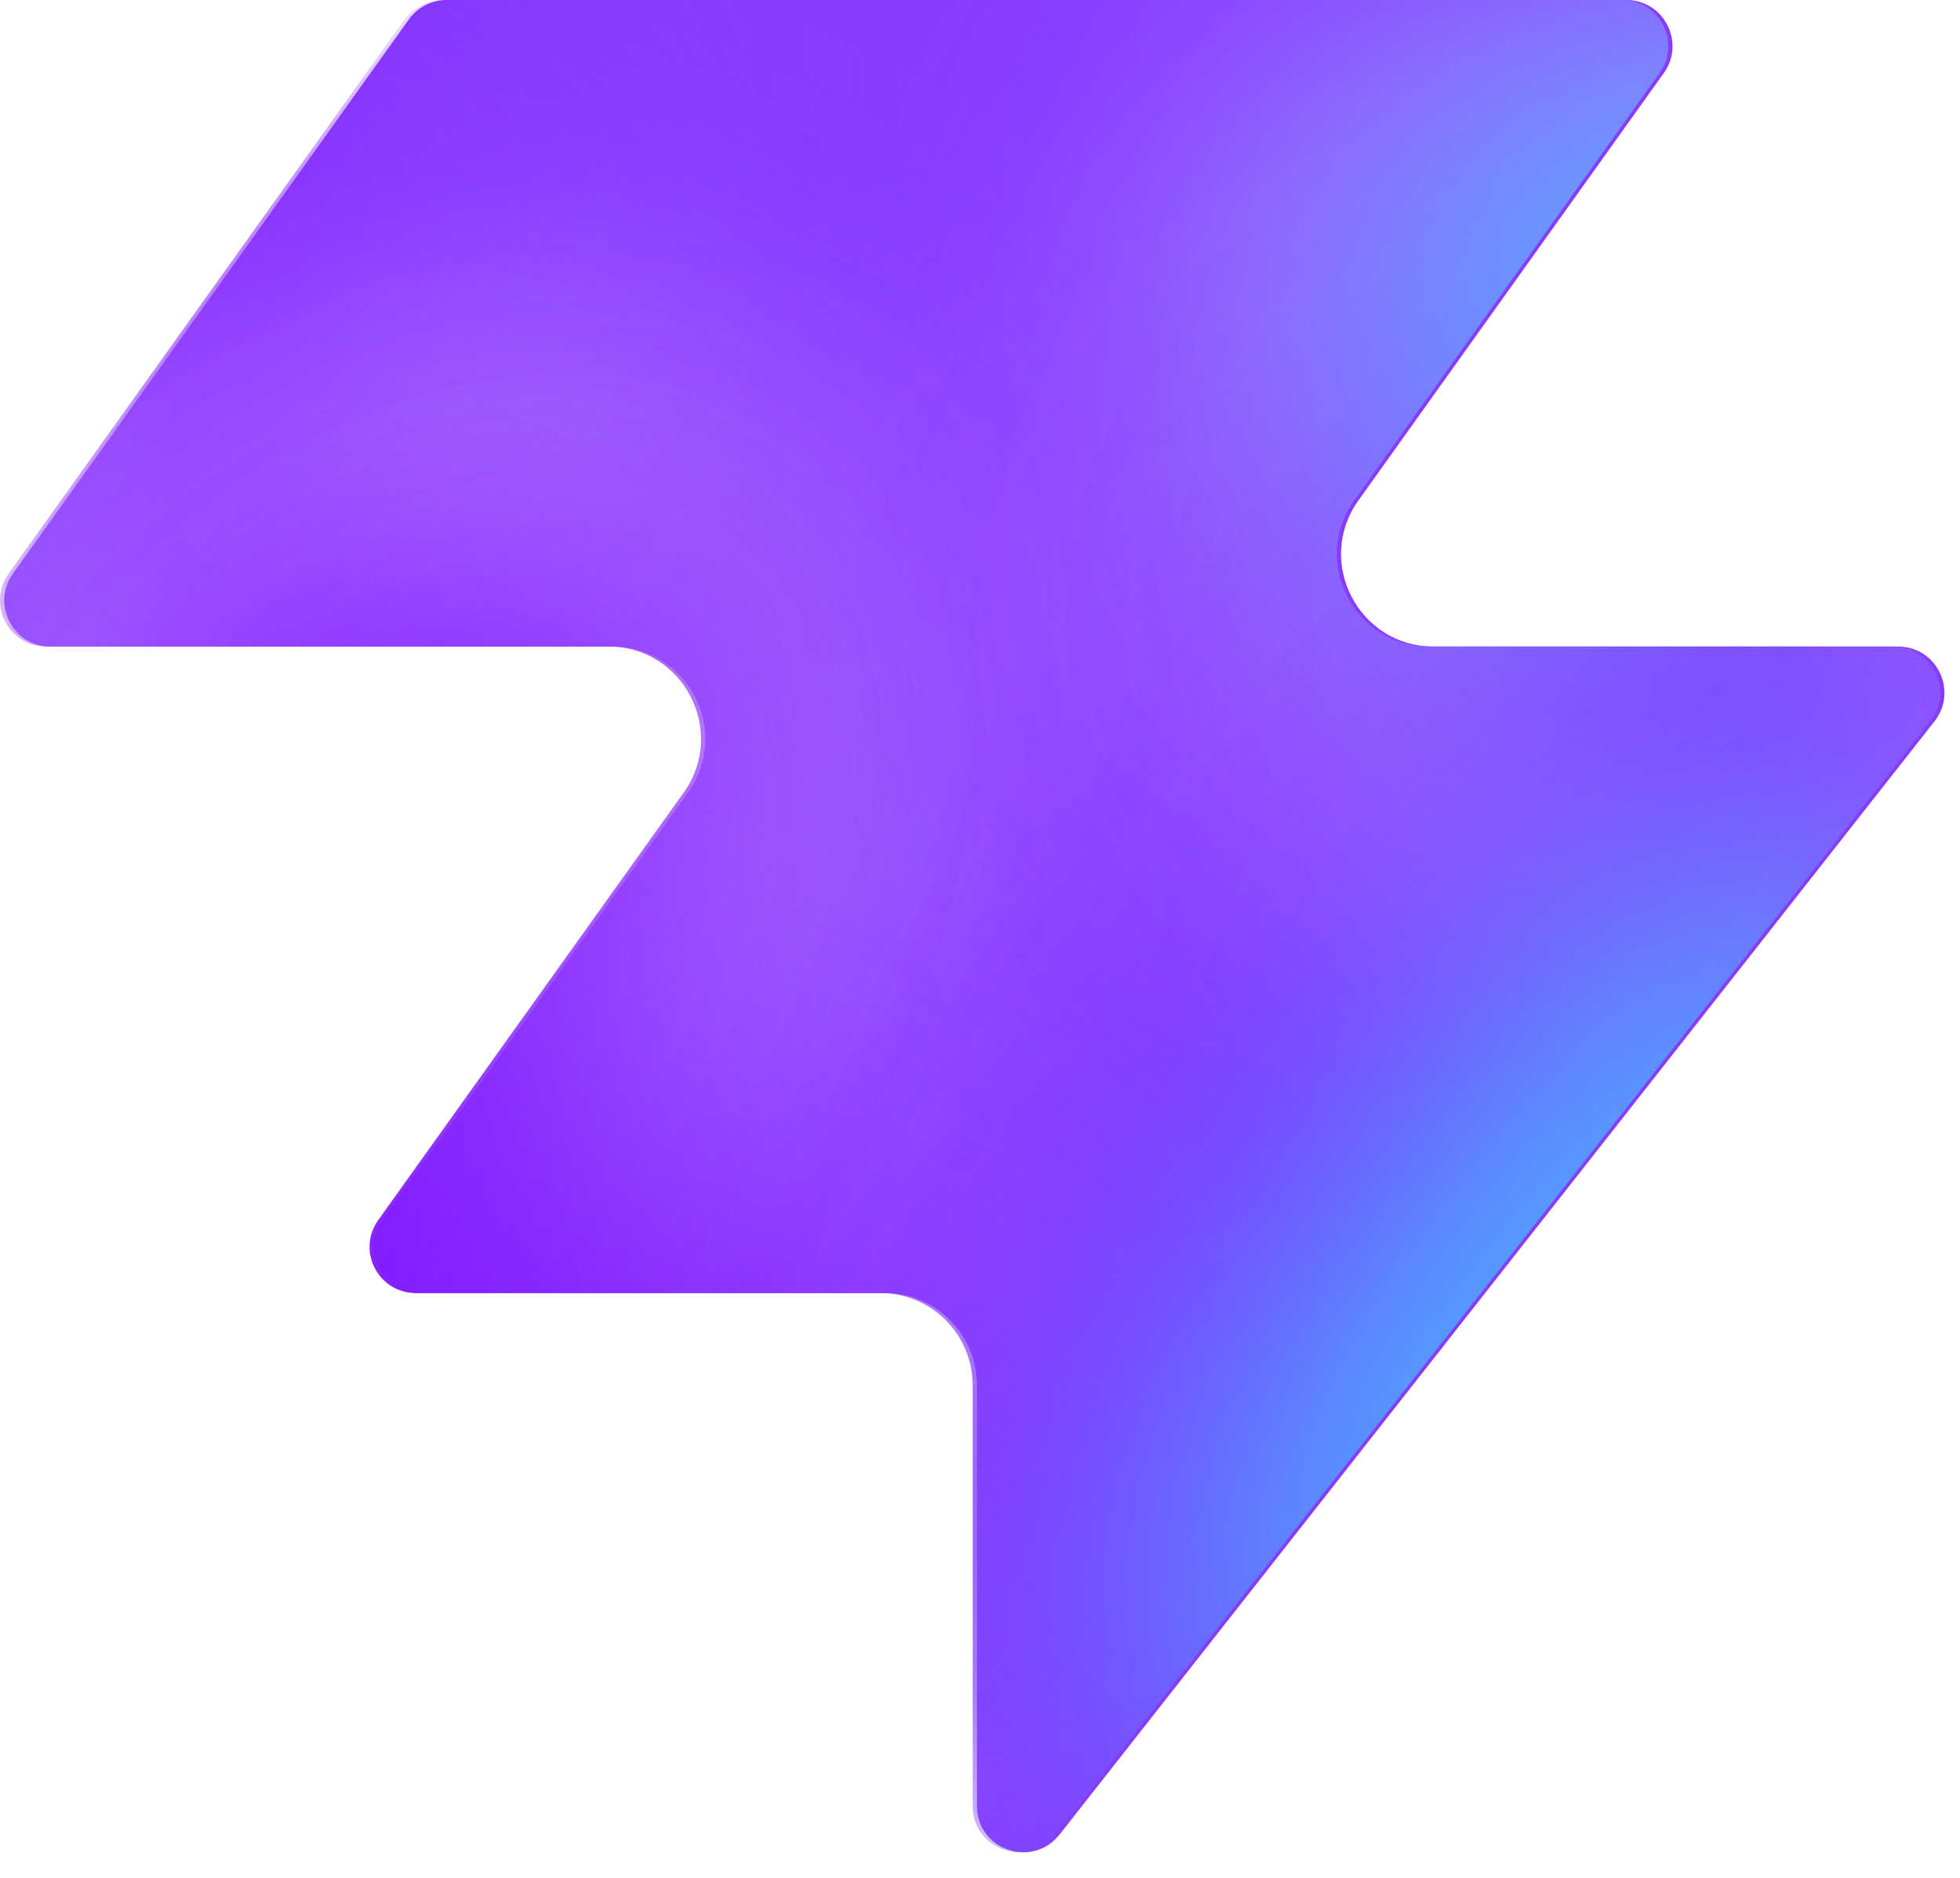
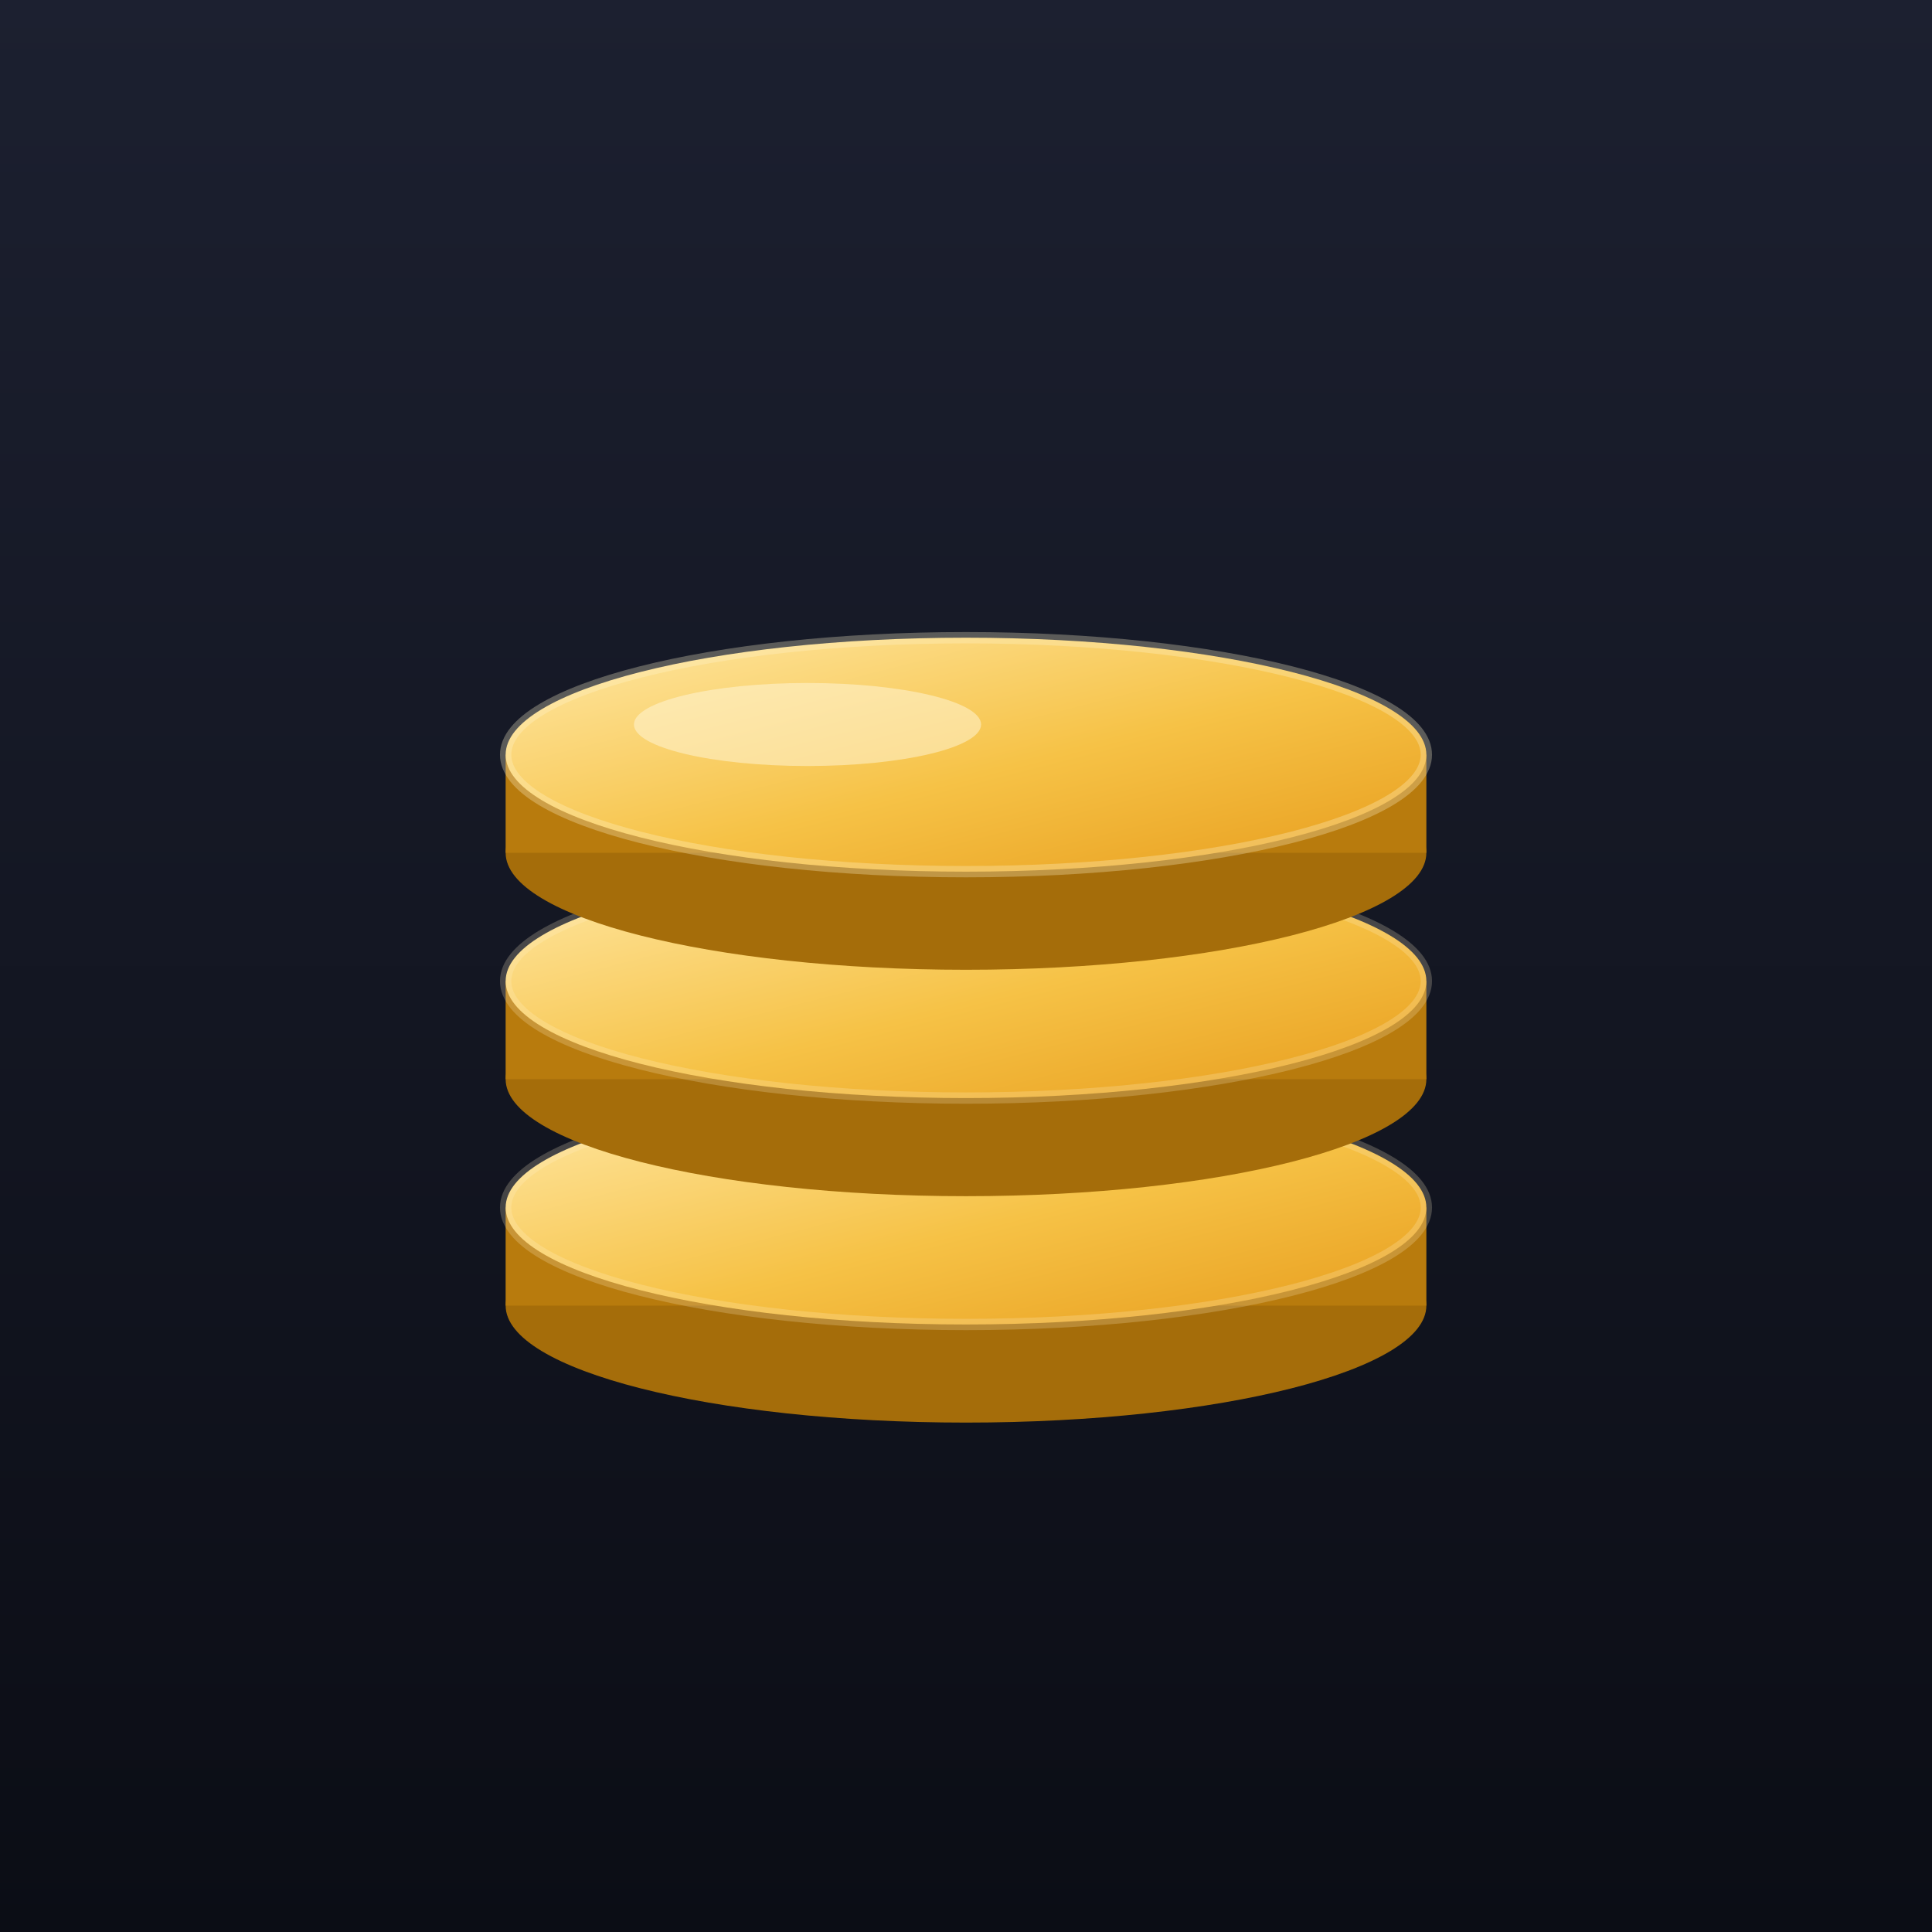
- <svg xmlns="http://www.w3.org/2000/svg" width="48" height="46" fill="none" viewBox="0 0 48 46">
-   <path fill="#863bff" d="M25.946 44.938c-.664.845-2.021.375-2.021-.698V33.937a2.26 2.26 0 0 0-2.262-2.262H10.287c-.92 0-1.456-1.04-.92-1.788l7.48-10.471c1.07-1.497 0-3.578-1.842-3.578H1.237c-.92 0-1.456-1.04-.92-1.788L10.013.474c.214-.297.556-.474.92-.474h28.894c.92 0 1.456 1.04.92 1.788l-7.48 10.471c-1.07 1.498 0 3.579 1.842 3.579h11.377c.943 0 1.473 1.088.89 1.83L25.947 44.94z" style="fill:#863bff;fill:color(display-p3 .525 .23 1);fill-opacity:1" />
-   <mask id="a" width="48" height="46" x="0" y="0" maskUnits="userSpaceOnUse" style="mask-type:alpha">
-     <path fill="#000" d="M25.842 44.938c-.664.844-2.021.375-2.021-.698V33.937a2.26 2.26 0 0 0-2.262-2.262H10.183c-.92 0-1.456-1.04-.92-1.788l7.48-10.471c1.07-1.498 0-3.579-1.842-3.579H1.133c-.92 0-1.456-1.04-.92-1.787L9.91.473c.214-.297.556-.474.92-.474h28.894c.92 0 1.456 1.04.92 1.788l-7.48 10.471c-1.07 1.498 0 3.578 1.842 3.578h11.377c.943 0 1.473 1.088.89 1.832L25.843 44.94z" style="fill:#000;fill-opacity:1" />
-   </mask>
-   <g mask="url(#a)">
-     <g filter="url(#b)">
-       <ellipse cx="5.508" cy="14.704" fill="#ede6ff" rx="5.508" ry="14.704" style="fill:#ede6ff;fill:color(display-p3 .927 .903 1);fill-opacity:1" transform="matrix(.00324 1 1 -.00324 -4.47 31.516)" />
-     </g>
-     <g filter="url(#c)">
-       <ellipse cx="10.399" cy="29.851" fill="#ede6ff" rx="10.399" ry="29.851" style="fill:#ede6ff;fill:color(display-p3 .927 .903 1);fill-opacity:1" transform="matrix(.00324 1 1 -.00324 -39.328 7.883)" />
-     </g>
-     <g filter="url(#d)">
-       <ellipse cx="5.508" cy="30.487" fill="#7e14ff" rx="5.508" ry="30.487" style="fill:#7e14ff;fill:color(display-p3 .492 .077 1);fill-opacity:1" transform="rotate(89.814 -25.913 -14.639)scale(1 -1)" />
-     </g>
-     <g filter="url(#e)">
-       <ellipse cx="5.508" cy="30.599" fill="#7e14ff" rx="5.508" ry="30.599" style="fill:#7e14ff;fill:color(display-p3 .492 .077 1);fill-opacity:1" transform="rotate(89.814 -32.644 -3.334)scale(1 -1)" />
-     </g>
-     <g filter="url(#f)">
-       <ellipse cx="5.508" cy="30.599" fill="#7e14ff" rx="5.508" ry="30.599" style="fill:#7e14ff;fill:color(display-p3 .492 .077 1);fill-opacity:1" transform="matrix(.00324 1 1 -.00324 -34.34 30.47)" />
-     </g>
-     <g filter="url(#g)">
-       <ellipse cx="14.072" cy="22.078" fill="#ede6ff" rx="14.072" ry="22.078" style="fill:#ede6ff;fill:color(display-p3 .927 .903 1);fill-opacity:1" transform="rotate(93.35 24.506 48.493)scale(-1 1)" />
-     </g>
-     <g filter="url(#h)">
-       <ellipse cx="3.47" cy="21.501" fill="#7e14ff" rx="3.47" ry="21.501" style="fill:#7e14ff;fill:color(display-p3 .492 .077 1);fill-opacity:1" transform="rotate(89.009 28.708 47.59)scale(-1 1)" />
-     </g>
-     <g filter="url(#i)">
-       <ellipse cx="3.47" cy="21.501" fill="#7e14ff" rx="3.47" ry="21.501" style="fill:#7e14ff;fill:color(display-p3 .492 .077 1);fill-opacity:1" transform="rotate(89.009 28.708 47.59)scale(-1 1)" />
-     </g>
-     <g filter="url(#j)">
-       <ellipse cx=".387" cy="8.972" fill="#7e14ff" rx="4.407" ry="29.108" style="fill:#7e14ff;fill:color(display-p3 .492 .077 1);fill-opacity:1" transform="rotate(39.51 .387 8.972)" />
-     </g>
-     <g filter="url(#k)">
-       <ellipse cx="47.523" cy="-6.092" fill="#7e14ff" rx="4.407" ry="29.108" style="fill:#7e14ff;fill:color(display-p3 .492 .077 1);fill-opacity:1" transform="rotate(37.892 47.523 -6.092)" />
-     </g>
-     <g filter="url(#l)">
-       <ellipse cx="41.412" cy="6.333" fill="#47bfff" rx="5.971" ry="9.665" style="fill:#47bfff;fill:color(display-p3 .28 .748 1);fill-opacity:1" transform="rotate(37.892 41.412 6.333)" />
-     </g>
-     <g filter="url(#m)">
-       <ellipse cx="-1.879" cy="38.332" fill="#7e14ff" rx="4.407" ry="29.108" style="fill:#7e14ff;fill:color(display-p3 .492 .077 1);fill-opacity:1" transform="rotate(37.892 -1.88 38.332)" />
-     </g>
-     <g filter="url(#n)">
-       <ellipse cx="-1.879" cy="38.332" fill="#7e14ff" rx="4.407" ry="29.108" style="fill:#7e14ff;fill:color(display-p3 .492 .077 1);fill-opacity:1" transform="rotate(37.892 -1.88 38.332)" />
-     </g>
-     <g filter="url(#o)">
-       <ellipse cx="35.651" cy="29.907" fill="#7e14ff" rx="4.407" ry="29.108" style="fill:#7e14ff;fill:color(display-p3 .492 .077 1);fill-opacity:1" transform="rotate(37.892 35.651 29.907)" />
-     </g>
-     <g filter="url(#p)">
-       <ellipse cx="38.418" cy="32.4" fill="#47bfff" rx="5.971" ry="15.297" style="fill:#47bfff;fill:color(display-p3 .28 .748 1);fill-opacity:1" transform="rotate(37.892 38.418 32.4)" />
-     </g>
-   </g>
+ <svg xmlns="http://www.w3.org/2000/svg" width="512" height="512" viewBox="0 0 512 512">
  <defs>
-     <filter id="b" width="60.045" height="41.654" x="-19.77" y="16.149" color-interpolation-filters="sRGB" filterUnits="userSpaceOnUse">
-       <feFlood flood-opacity="0" result="BackgroundImageFix" />
-       <feBlend in="SourceGraphic" in2="BackgroundImageFix" result="shape" />
-       <feGaussianBlur result="effect1_foregroundBlur_2002_17158" stdDeviation="7.659" />
-     </filter>
-     <filter id="c" width="90.34" height="51.437" x="-54.613" y="-7.533" color-interpolation-filters="sRGB" filterUnits="userSpaceOnUse">
-       <feFlood flood-opacity="0" result="BackgroundImageFix" />
-       <feBlend in="SourceGraphic" in2="BackgroundImageFix" result="shape" />
-       <feGaussianBlur result="effect1_foregroundBlur_2002_17158" stdDeviation="7.659" />
-     </filter>
-     <filter id="d" width="79.355" height="29.4" x="-49.64" y="2.03" color-interpolation-filters="sRGB" filterUnits="userSpaceOnUse">
-       <feFlood flood-opacity="0" result="BackgroundImageFix" />
-       <feBlend in="SourceGraphic" in2="BackgroundImageFix" result="shape" />
-       <feGaussianBlur result="effect1_foregroundBlur_2002_17158" stdDeviation="4.596" />
-     </filter>
-     <filter id="e" width="79.579" height="29.4" x="-45.045" y="20.029" color-interpolation-filters="sRGB" filterUnits="userSpaceOnUse">
-       <feFlood flood-opacity="0" result="BackgroundImageFix" />
-       <feBlend in="SourceGraphic" in2="BackgroundImageFix" result="shape" />
-       <feGaussianBlur result="effect1_foregroundBlur_2002_17158" stdDeviation="4.596" />
-     </filter>
-     <filter id="f" width="79.579" height="29.4" x="-43.513" y="21.178" color-interpolation-filters="sRGB" filterUnits="userSpaceOnUse">
-       <feFlood flood-opacity="0" result="BackgroundImageFix" />
-       <feBlend in="SourceGraphic" in2="BackgroundImageFix" result="shape" />
-       <feGaussianBlur result="effect1_foregroundBlur_2002_17158" stdDeviation="4.596" />
-     </filter>
-     <filter id="g" width="74.749" height="58.852" x="15.756" y="-17.901" color-interpolation-filters="sRGB" filterUnits="userSpaceOnUse">
-       <feFlood flood-opacity="0" result="BackgroundImageFix" />
-       <feBlend in="SourceGraphic" in2="BackgroundImageFix" result="shape" />
-       <feGaussianBlur result="effect1_foregroundBlur_2002_17158" stdDeviation="7.659" />
-     </filter>
-     <filter id="h" width="61.377" height="25.362" x="23.548" y="2.284" color-interpolation-filters="sRGB" filterUnits="userSpaceOnUse">
-       <feFlood flood-opacity="0" result="BackgroundImageFix" />
-       <feBlend in="SourceGraphic" in2="BackgroundImageFix" result="shape" />
-       <feGaussianBlur result="effect1_foregroundBlur_2002_17158" stdDeviation="4.596" />
-     </filter>
-     <filter id="i" width="61.377" height="25.362" x="23.548" y="2.284" color-interpolation-filters="sRGB" filterUnits="userSpaceOnUse">
-       <feFlood flood-opacity="0" result="BackgroundImageFix" />
-       <feBlend in="SourceGraphic" in2="BackgroundImageFix" result="shape" />
-       <feGaussianBlur result="effect1_foregroundBlur_2002_17158" stdDeviation="4.596" />
-     </filter>
-     <filter id="j" width="56.045" height="63.649" x="-27.636" y="-22.853" color-interpolation-filters="sRGB" filterUnits="userSpaceOnUse">
-       <feFlood flood-opacity="0" result="BackgroundImageFix" />
-       <feBlend in="SourceGraphic" in2="BackgroundImageFix" result="shape" />
-       <feGaussianBlur result="effect1_foregroundBlur_2002_17158" stdDeviation="4.596" />
-     </filter>
-     <filter id="k" width="54.814" height="64.646" x="20.116" y="-38.415" color-interpolation-filters="sRGB" filterUnits="userSpaceOnUse">
-       <feFlood flood-opacity="0" result="BackgroundImageFix" />
-       <feBlend in="SourceGraphic" in2="BackgroundImageFix" result="shape" />
-       <feGaussianBlur result="effect1_foregroundBlur_2002_17158" stdDeviation="4.596" />
-     </filter>
-     <filter id="l" width="33.541" height="35.313" x="24.641" y="-11.323" color-interpolation-filters="sRGB" filterUnits="userSpaceOnUse">
-       <feFlood flood-opacity="0" result="BackgroundImageFix" />
-       <feBlend in="SourceGraphic" in2="BackgroundImageFix" result="shape" />
-       <feGaussianBlur result="effect1_foregroundBlur_2002_17158" stdDeviation="4.596" />
-     </filter>
-     <filter id="m" width="54.814" height="64.646" x="-29.286" y="6.009" color-interpolation-filters="sRGB" filterUnits="userSpaceOnUse">
-       <feFlood flood-opacity="0" result="BackgroundImageFix" />
-       <feBlend in="SourceGraphic" in2="BackgroundImageFix" result="shape" />
-       <feGaussianBlur result="effect1_foregroundBlur_2002_17158" stdDeviation="4.596" />
-     </filter>
-     <filter id="n" width="54.814" height="64.646" x="-29.286" y="6.009" color-interpolation-filters="sRGB" filterUnits="userSpaceOnUse">
-       <feFlood flood-opacity="0" result="BackgroundImageFix" />
-       <feBlend in="SourceGraphic" in2="BackgroundImageFix" result="shape" />
-       <feGaussianBlur result="effect1_foregroundBlur_2002_17158" stdDeviation="4.596" />
-     </filter>
-     <filter id="o" width="54.814" height="64.646" x="8.244" y="-2.416" color-interpolation-filters="sRGB" filterUnits="userSpaceOnUse">
-       <feFlood flood-opacity="0" result="BackgroundImageFix" />
-       <feBlend in="SourceGraphic" in2="BackgroundImageFix" result="shape" />
-       <feGaussianBlur result="effect1_foregroundBlur_2002_17158" stdDeviation="4.596" />
-     </filter>
-     <filter id="p" width="39.409" height="43.623" x="18.713" y="10.588" color-interpolation-filters="sRGB" filterUnits="userSpaceOnUse">
-       <feFlood flood-opacity="0" result="BackgroundImageFix" />
-       <feBlend in="SourceGraphic" in2="BackgroundImageFix" result="shape" />
-       <feGaussianBlur result="effect1_foregroundBlur_2002_17158" stdDeviation="4.596" />
-     </filter>
+     <linearGradient id="bg" x1="0" y1="0" x2="0" y2="1">
+       <stop offset="0" stop-color="#1c2030" />
+       <stop offset="1" stop-color="#0b0d15" />
+     </linearGradient>
+     <linearGradient id="coin" x1="0" y1="0" x2="1" y2="1">
+       <stop offset="0" stop-color="#ffe9a8" />
+       <stop offset=".55" stop-color="#f6c246" />
+       <stop offset="1" stop-color="#e79c1c" />
+     </linearGradient>
  </defs>
+   <rect width="512" height="512" fill="url(#bg)" />
+   <ellipse cx="256" cy="346" rx="122" ry="31" fill="#a56d0a" />
+   <rect x="134" y="320" width="244" height="26" fill="#b87b0d" />
+   <ellipse cx="256" cy="320" rx="122" ry="31" fill="url(#coin)" />
+   <ellipse cx="256" cy="320" rx="122" ry="31" fill="none" stroke="#fff3cf" stroke-opacity=".22" stroke-width="3" />
+   <ellipse cx="256" cy="286" rx="122" ry="31" fill="#a56d0a" />
+   <rect x="134" y="260" width="244" height="26" fill="#b87b0d" />
+   <ellipse cx="256" cy="260" rx="122" ry="31" fill="url(#coin)" />
+   <ellipse cx="256" cy="260" rx="122" ry="31" fill="none" stroke="#fff3cf" stroke-opacity=".22" stroke-width="3" />
+   <ellipse cx="256" cy="226" rx="122" ry="31" fill="#a56d0a" />
+   <rect x="134" y="200" width="244" height="26" fill="#b87b0d" />
+   <ellipse cx="256" cy="200" rx="122" ry="31" fill="url(#coin)" />
+   <ellipse cx="256" cy="200" rx="122" ry="31" fill="none" stroke="#fff3cf" stroke-opacity=".3" stroke-width="3" />
+   <ellipse cx="214" cy="192" rx="46" ry="11" fill="#fff7dc" opacity=".5" />
</svg>
